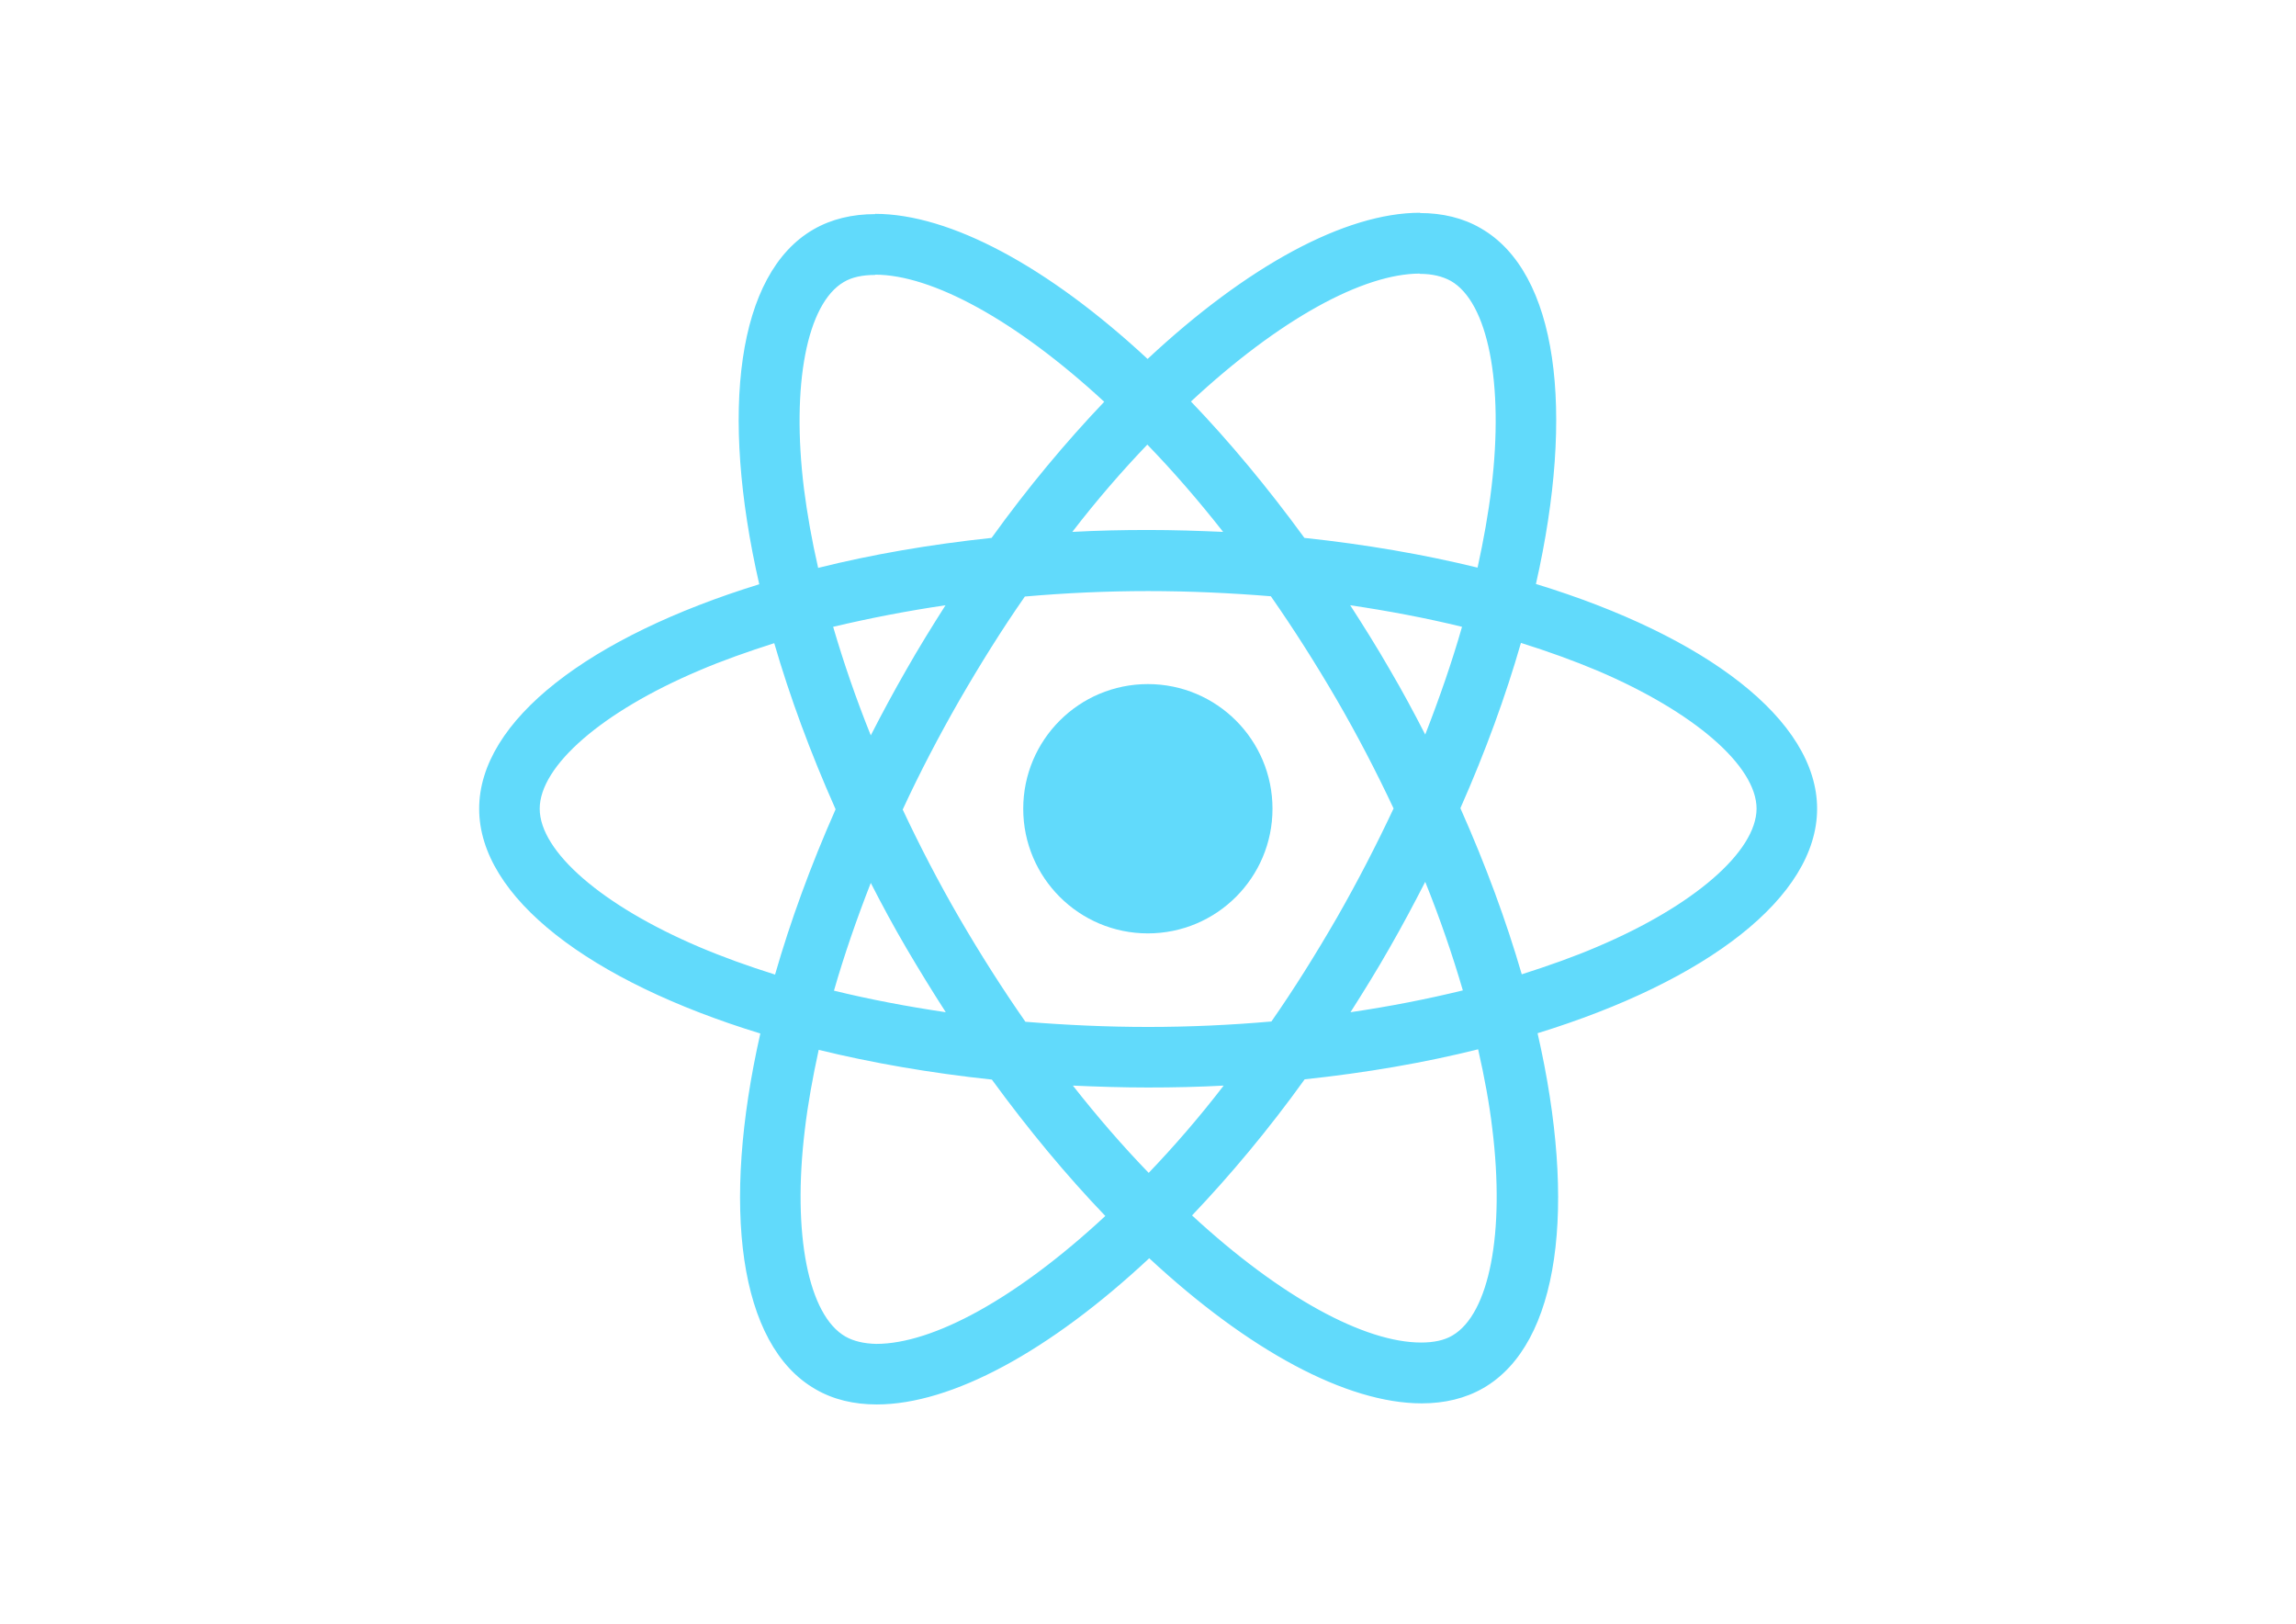
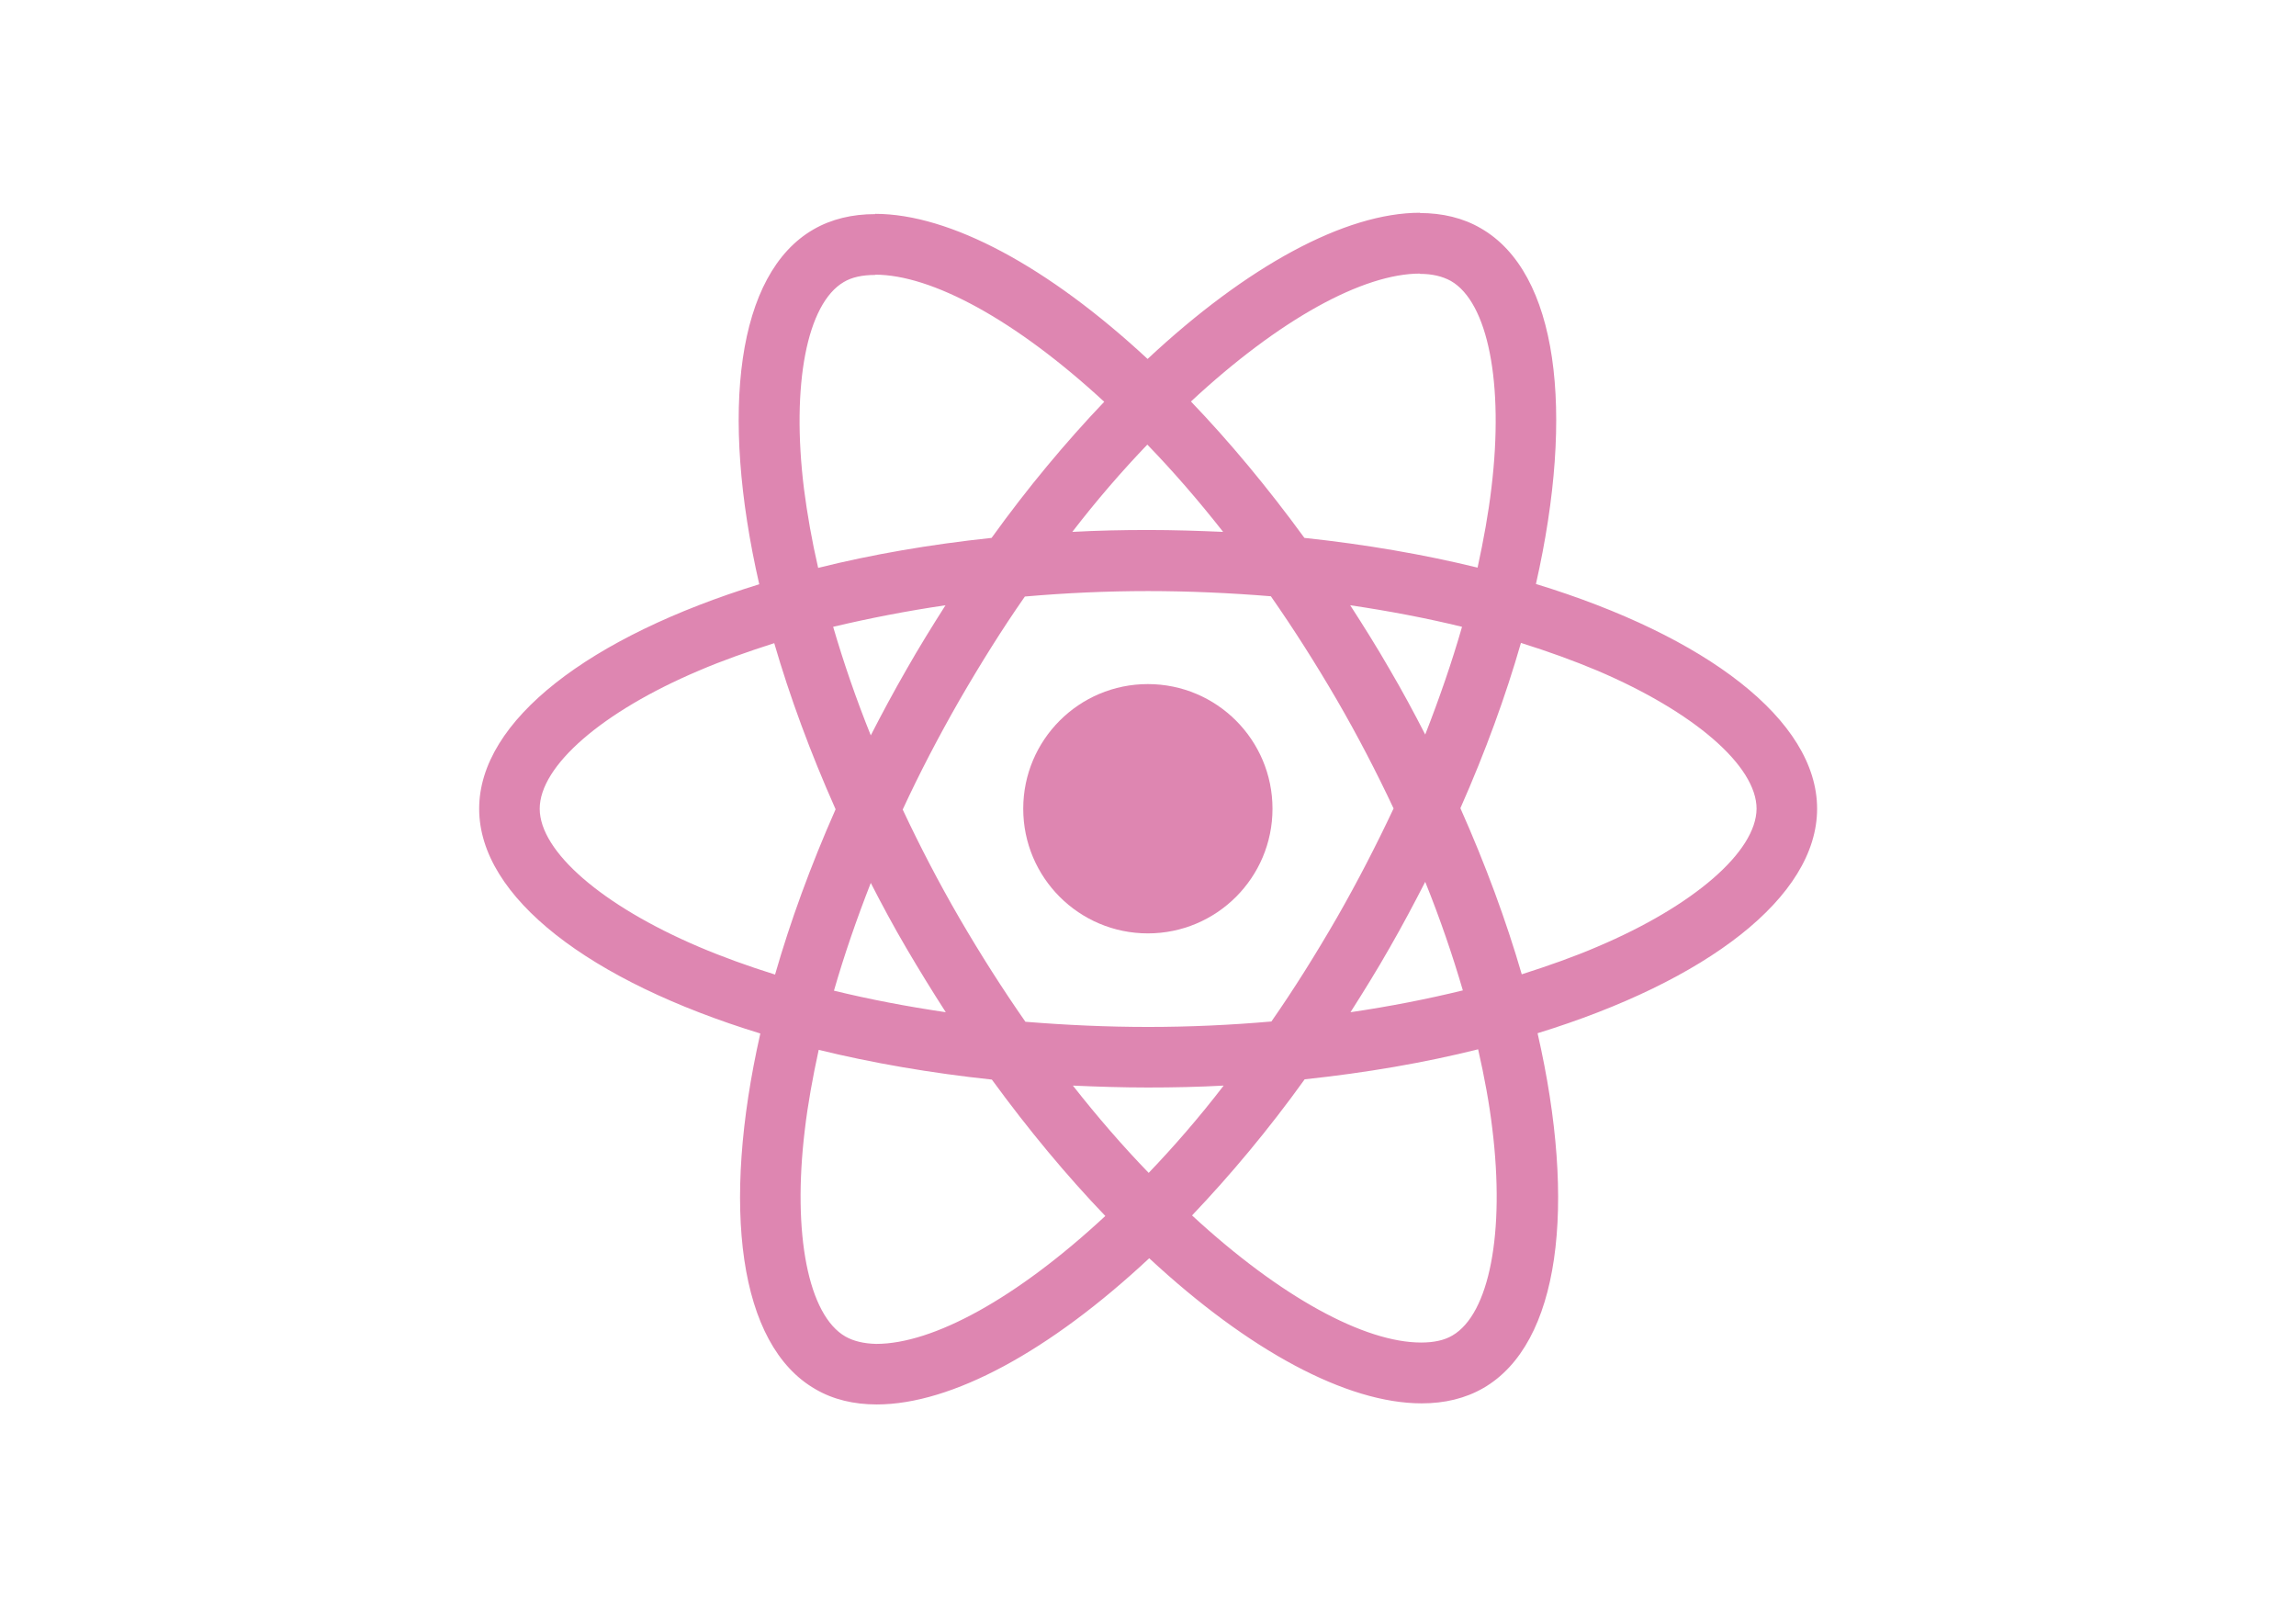
<svg xmlns="http://www.w3.org/2000/svg" viewBox="0 0 841.9 595.3">
-   <g fill="#61DAFB">
+   <g fill="#DE86B1">
    <path d="M666.3 296.5c0-32.5-40.7-63.3-103.1-82.4 14.4-63.6 8-114.2-20.2-130.4-6.5-3.8-14.1-5.6-22.4-5.6v22.3c4.6 0 8.3.9 11.4 2.6 13.6 7.8 19.5 37.5 14.9 75.7-1.1 9.4-2.9 19.3-5.1 29.4-19.6-4.8-41-8.5-63.5-10.9-13.5-18.5-27.5-35.3-41.6-50 32.6-30.3 63.2-46.9 84-46.9V78c-27.5 0-63.5 19.6-99.9 53.6-36.4-33.8-72.4-53.2-99.9-53.2v22.3c20.7 0 51.4 16.5 84 46.6-14 14.7-28 31.4-41.3 49.9-22.6 2.4-44 6.1-63.6 11-2.3-10-4-19.7-5.2-29-4.7-38.2 1.1-67.9 14.6-75.8 3-1.8 6.9-2.6 11.5-2.6V78.5c-8.4 0-16 1.8-22.6 5.6-28.1 16.2-34.4 66.7-19.9 130.1-62.2 19.2-102.7 49.9-102.7 82.3 0 32.5 40.7 63.3 103.1 82.4-14.4 63.6-8 114.2 20.2 130.4 6.5 3.8 14.1 5.6 22.5 5.6 27.5 0 63.5-19.6 99.9-53.6 36.4 33.8 72.4 53.2 99.9 53.2 8.4 0 16-1.8 22.6-5.6 28.1-16.2 34.4-66.7 19.9-130.1 62-19.1 102.5-49.9 102.5-82.3zm-130.2-66.7c-3.7 12.9-8.3 26.2-13.5 39.5-4.1-8-8.4-16-13.1-24-4.6-8-9.5-15.8-14.4-23.4 14.2 2.1 27.9 4.7 41 7.9zm-45.8 106.5c-7.8 13.5-15.8 26.3-24.1 38.2-14.9 1.3-30 2-45.2 2-15.1 0-30.2-.7-45-1.9-8.3-11.9-16.4-24.6-24.2-38-7.6-13.1-14.5-26.4-20.8-39.8 6.2-13.4 13.2-26.8 20.7-39.9 7.8-13.5 15.8-26.3 24.1-38.2 14.9-1.3 30-2 45.2-2 15.1 0 30.2.7 45 1.9 8.3 11.9 16.4 24.6 24.2 38 7.6 13.1 14.5 26.4 20.8 39.8-6.3 13.4-13.2 26.8-20.7 39.9zm32.3-13c5.4 13.4 10 26.8 13.8 39.8-13.1 3.2-26.9 5.9-41.2 8 4.9-7.7 9.8-15.6 14.4-23.7 4.6-8 8.9-16.1 13-24.1zM421.2 430c-9.3-9.6-18.6-20.3-27.8-32 9 .4 18.2.7 27.5.7 9.4 0 18.7-.2 27.8-.7-9 11.7-18.3 22.4-27.5 32zm-74.4-58.9c-14.2-2.1-27.9-4.7-41-7.9 3.7-12.9 8.3-26.2 13.5-39.5 4.1 8 8.4 16 13.1 24 4.7 8 9.5 15.8 14.4 23.4zM420.7 163c9.3 9.6 18.6 20.3 27.8 32-9-.4-18.2-.7-27.5-.7-9.4 0-18.7.2-27.8.7 9-11.7 18.3-22.4 27.5-32zm-74 58.9c-4.9 7.7-9.8 15.6-14.4 23.7-4.6 8-8.9 16-13 24-5.4-13.4-10-26.8-13.8-39.8 13.1-3.1 26.9-5.8 41.2-7.9zm-90.5 125.2c-35.4-15.1-58.3-34.9-58.3-50.6 0-15.7 22.9-35.6 58.3-50.6 8.6-3.7 18-7 27.7-10.1 5.7 19.6 13.2 40 22.5 60.9-9.2 20.8-16.6 41.1-22.2 60.6-9.9-3.1-19.3-6.5-28-10.2zM310 490c-13.6-7.8-19.5-37.5-14.9-75.7 1.1-9.4 2.9-19.3 5.1-29.4 19.6 4.8 41 8.5 63.5 10.9 13.5 18.5 27.5 35.3 41.6 50-32.6 30.3-63.2 46.9-84 46.9-4.5-.1-8.3-1-11.3-2.7zm237.2-76.2c4.7 38.2-1.1 67.9-14.6 75.8-3 1.8-6.9 2.6-11.5 2.6-20.7 0-51.4-16.5-84-46.6 14-14.7 28-31.4 41.3-49.9 22.6-2.4 44-6.1 63.6-11 2.3 10.1 4.1 19.8 5.2 29.1zm38.5-66.7c-8.6 3.7-18 7-27.7 10.1-5.7-19.6-13.2-40-22.5-60.9 9.2-20.8 16.6-41.1 22.2-60.6 9.9 3.1 19.3 6.5 28.1 10.2 35.4 15.1 58.3 34.9 58.3 50.6-.1 15.7-23 35.6-58.4 50.6zM320.8 78.4z" />
    <circle cx="420.9" cy="296.5" r="45.7" />
    <path d="M520.5 78.1z" />
  </g>
</svg>
